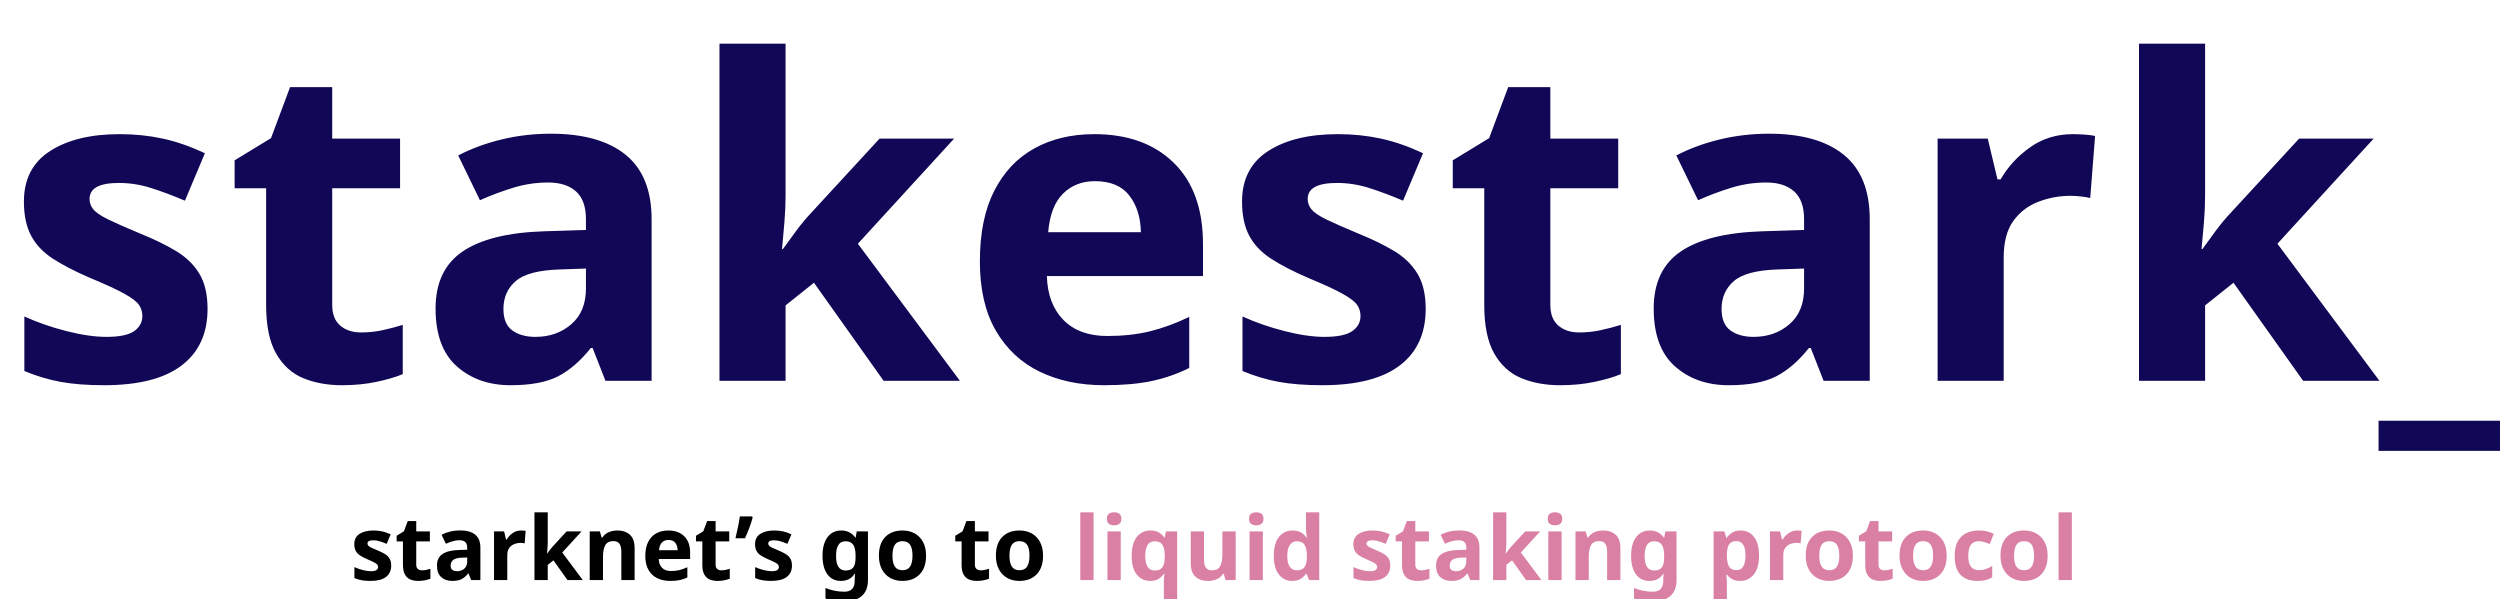
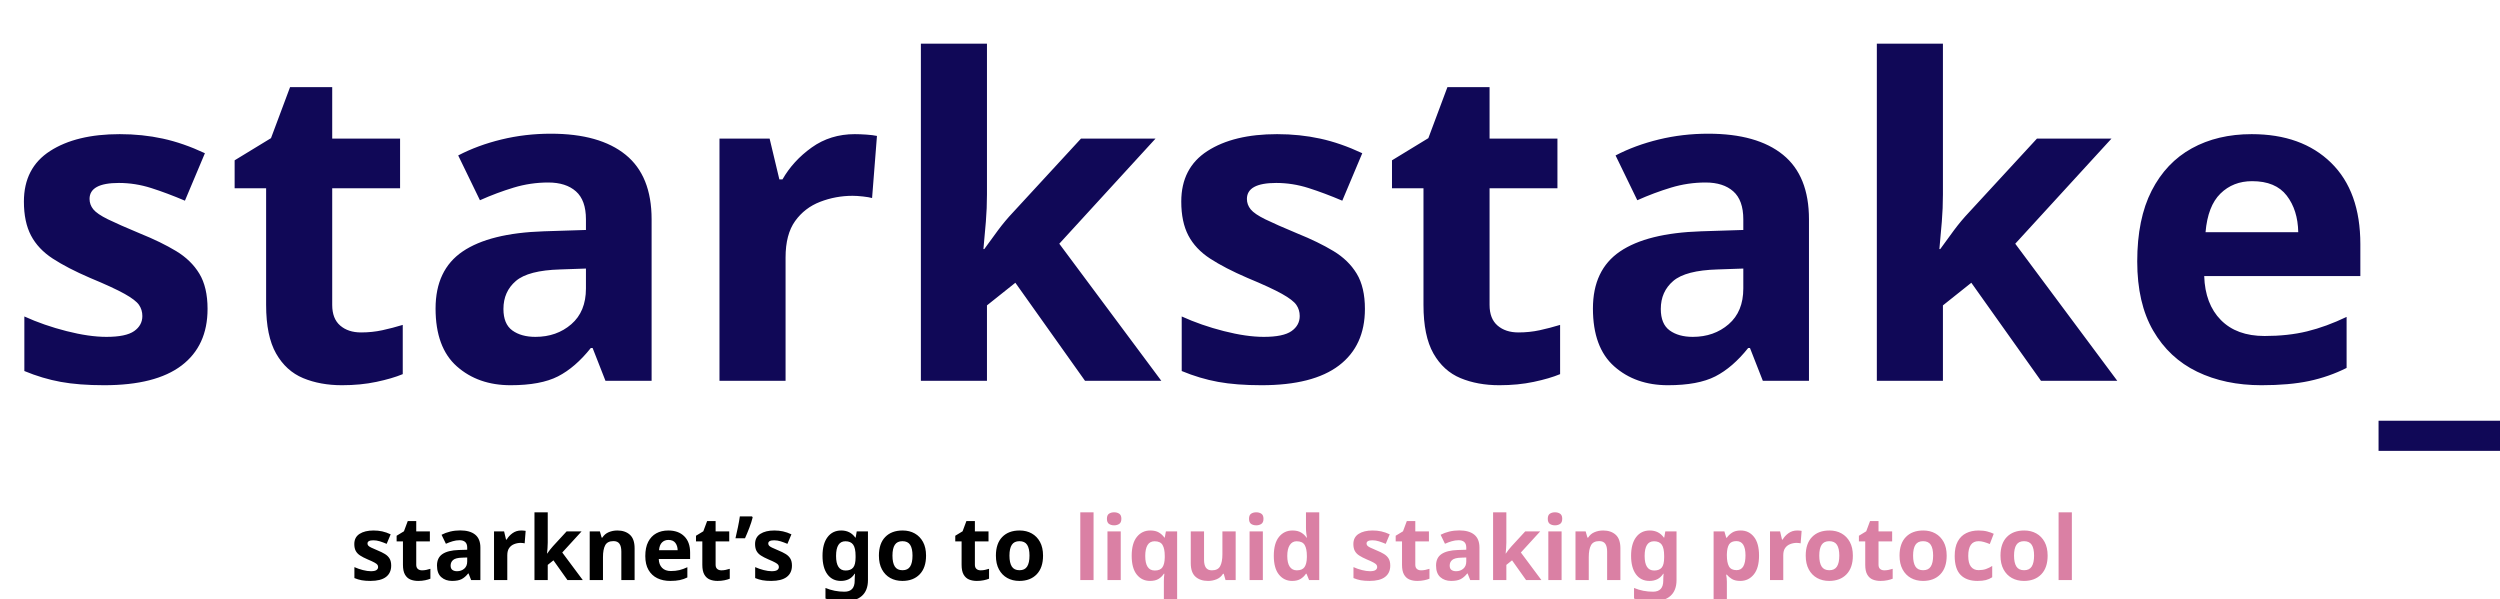
<svg xmlns="http://www.w3.org/2000/svg" id="Layer_1" data-name="Layer 1" viewBox="0 0 1931.57 462.75">
  <defs>
    <style>.cls-1{font-size:342.74px;fill:#100857;}.cls-1,.cls-2,.cls-3{font-family:Adolfine-Bold, Adolfine;font-weight:700;}.cls-2,.cls-3{font-size:68.84px;}.cls-3{fill:#da80a4;}</style>
  </defs>
-   <text class="cls-1" transform="translate(3.05 294.21)">stakestark_</text>
+   <text class="cls-1" transform="translate(3.05 294.21)">starkstake_</text>
  <text class="cls-2" transform="translate(270.65 448.15)">starknet’s go to</text>
  <text class="cls-3" transform="translate(829.29 448.15)">liquid staking protocol</text>
</svg>
